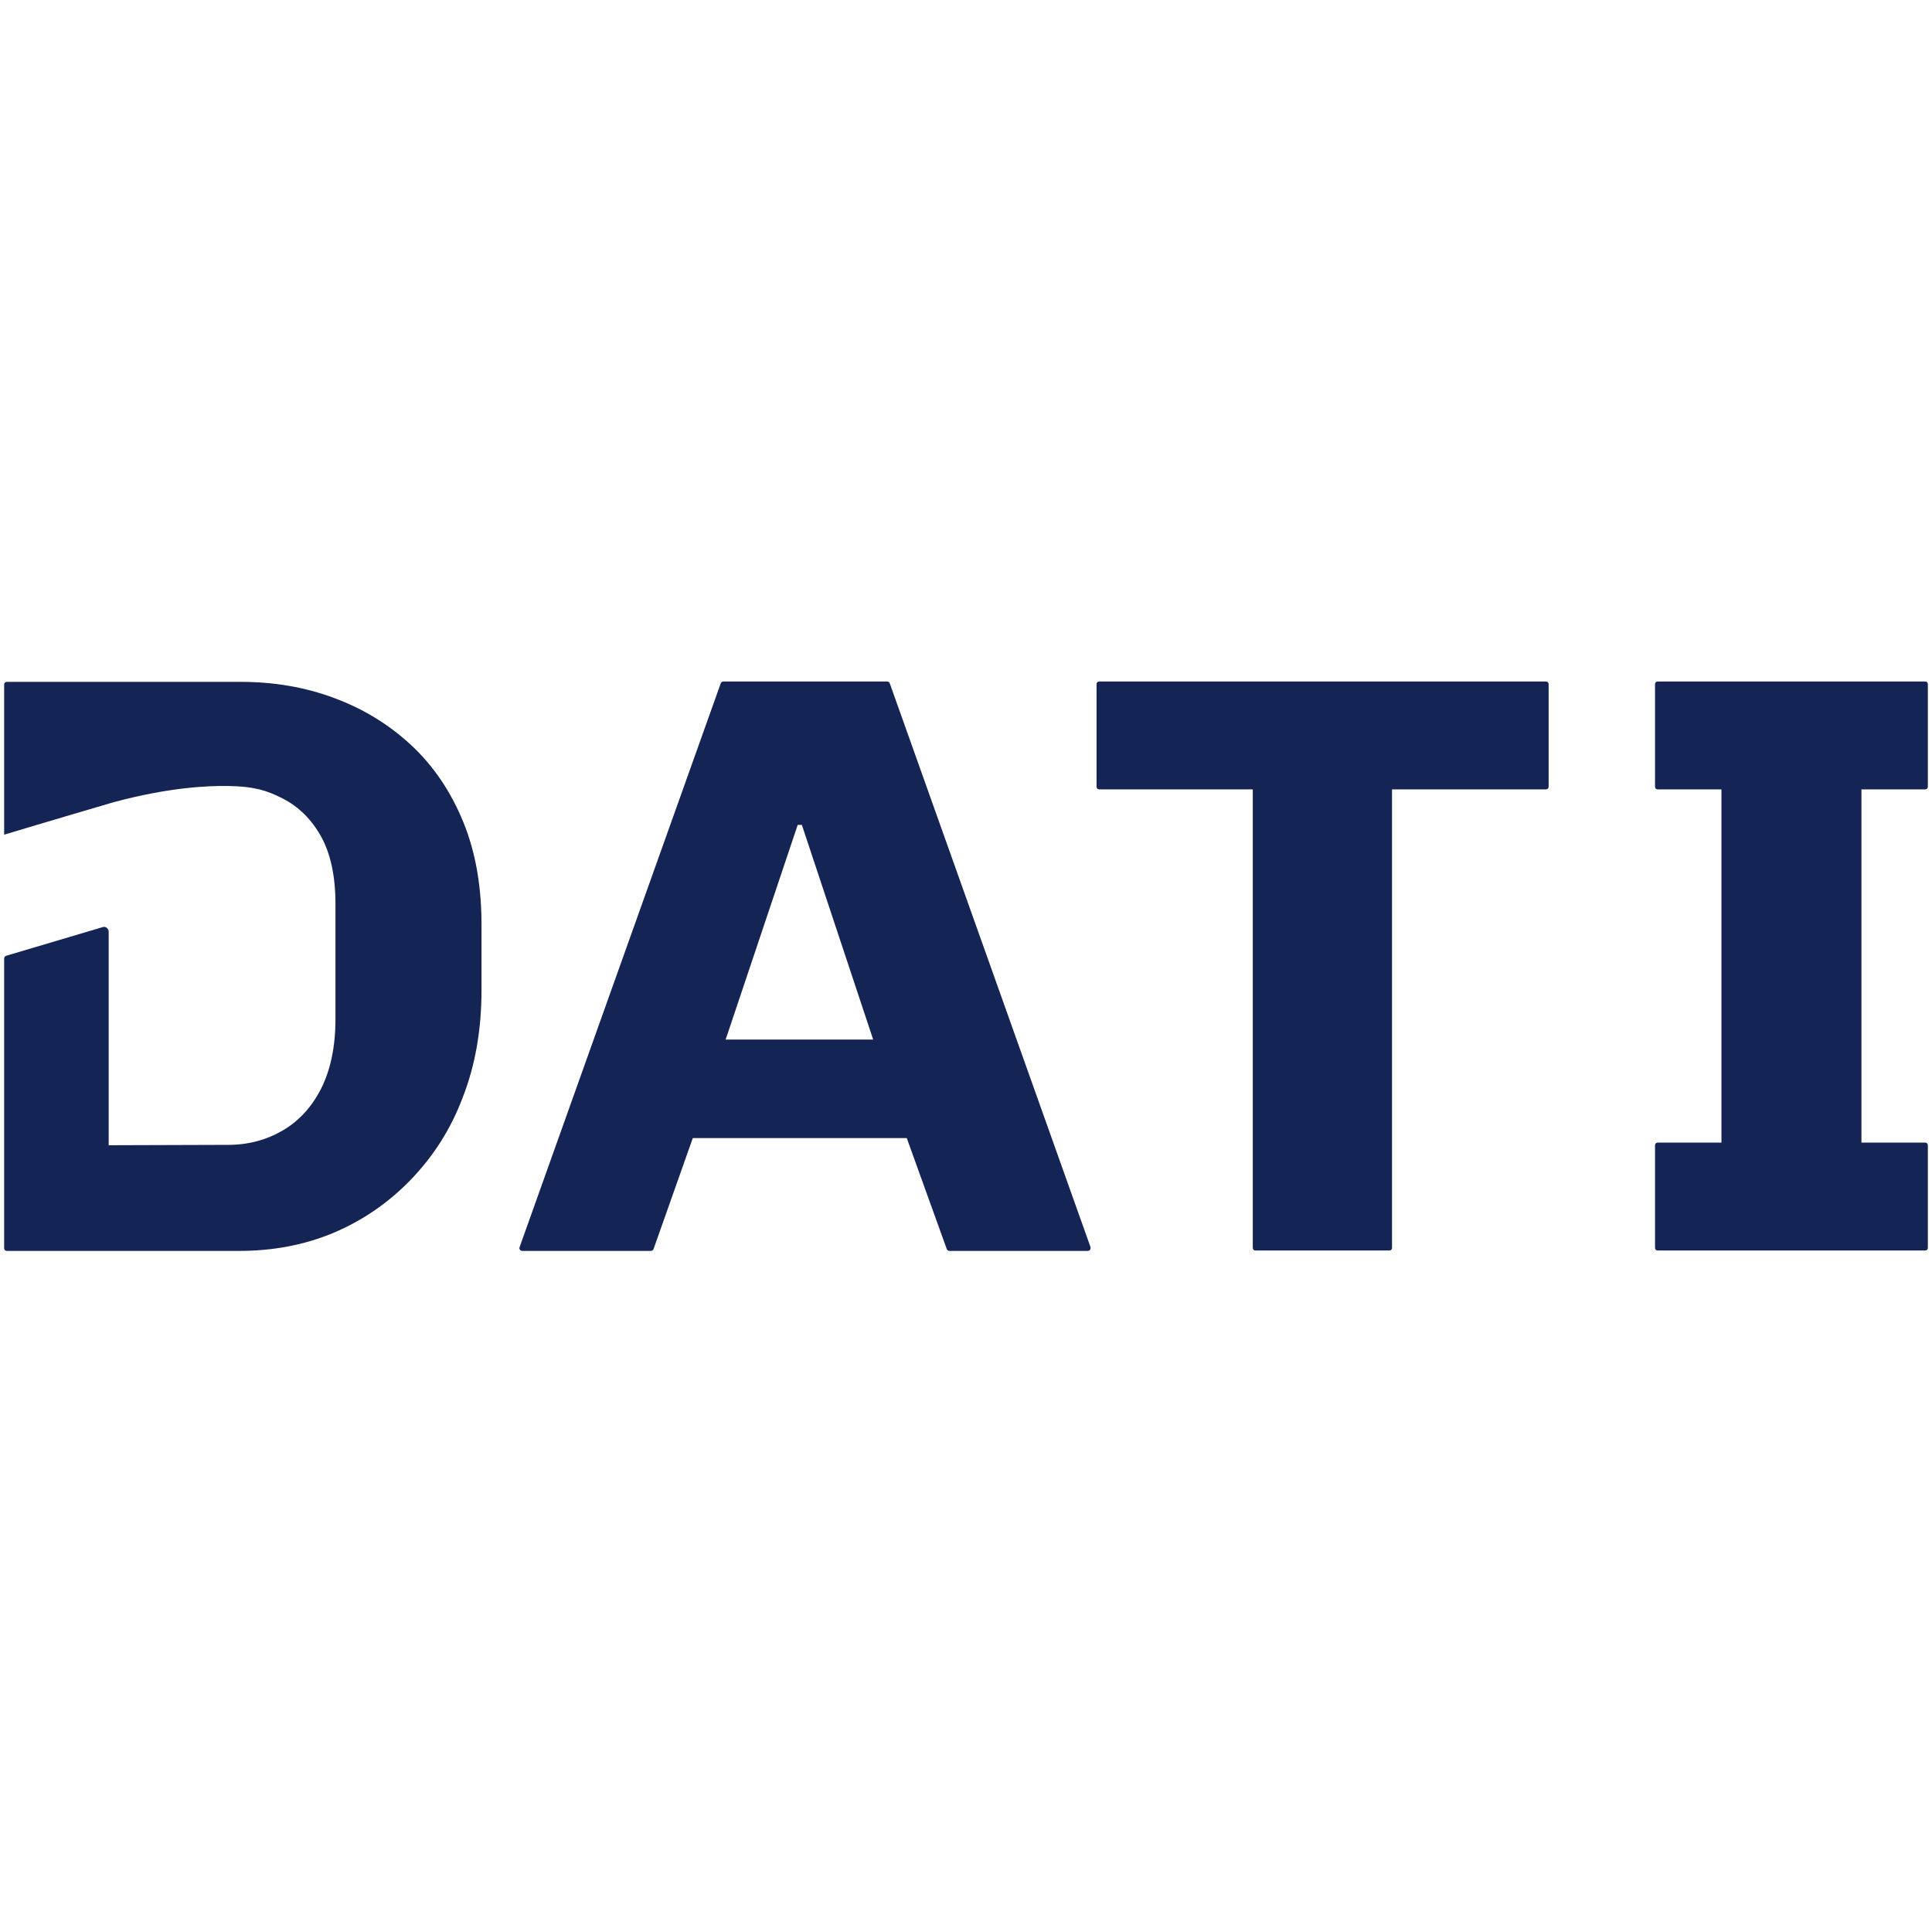
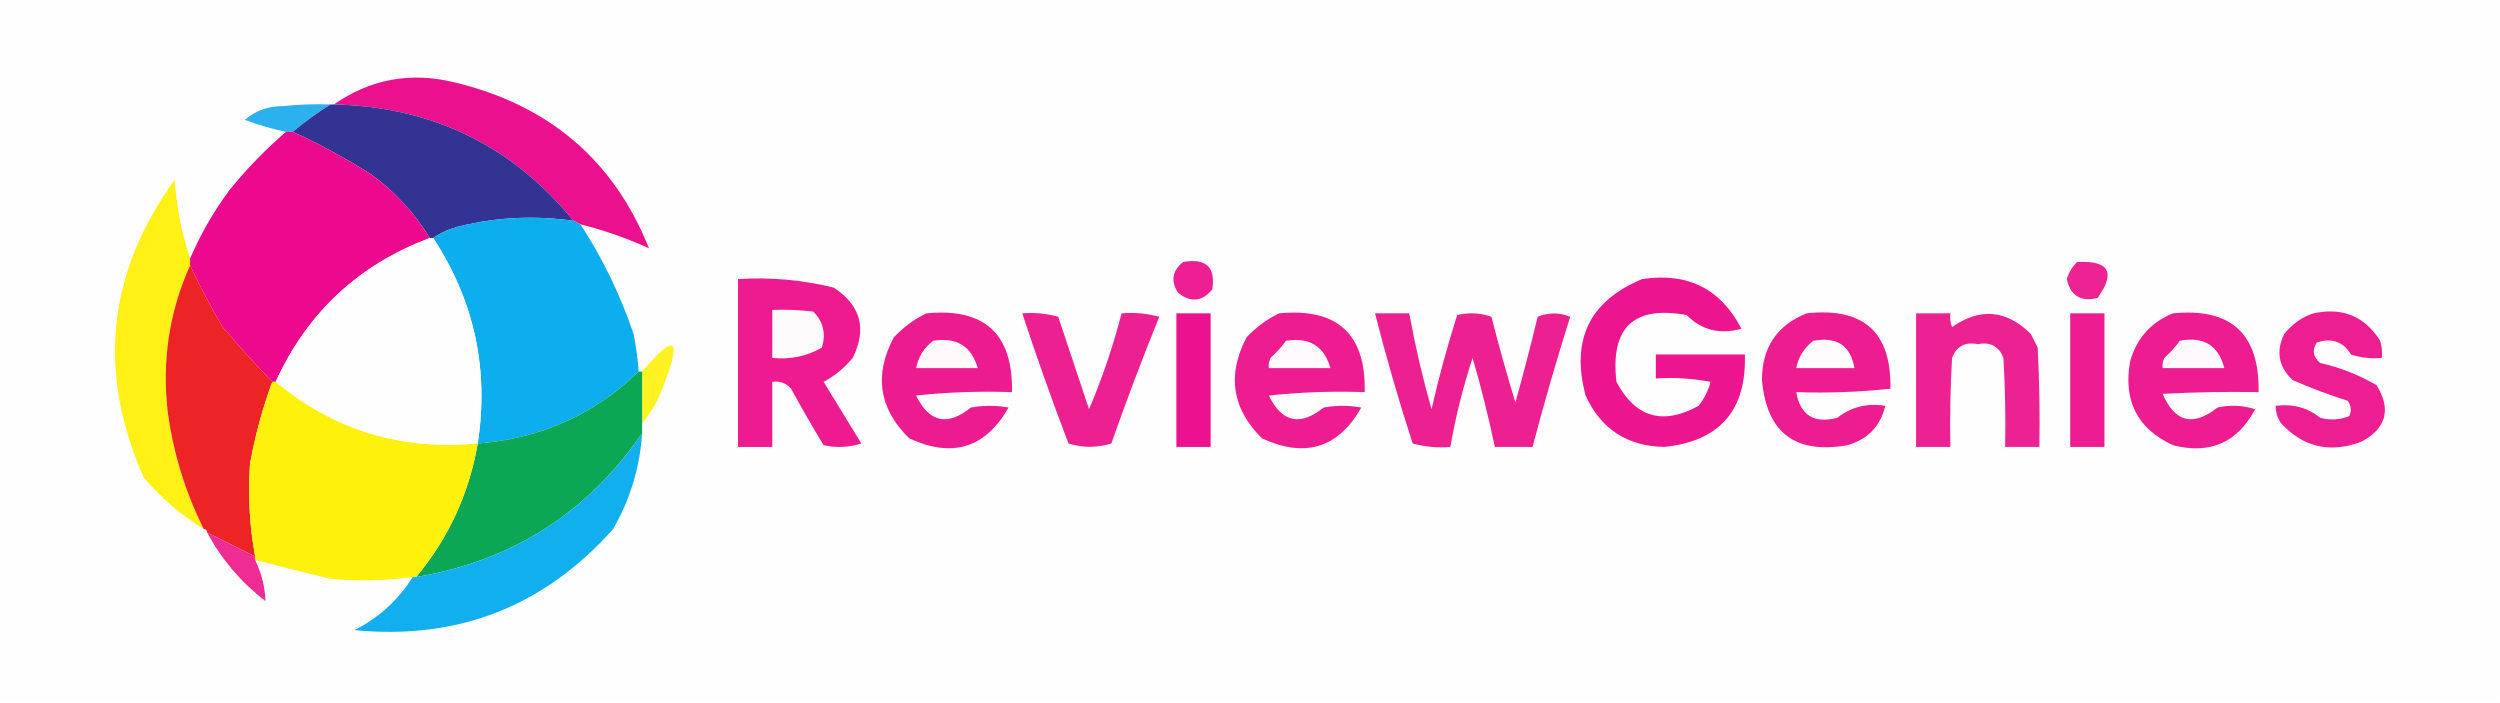
- <svg xmlns="http://www.w3.org/2000/svg" version="1.1" id="Layer_1" x="0px" y="0px" viewBox="0 0 512 512" style="enable-background:new 0 0 512 512;" xml:space="preserve">
-   <style type="text/css">
- 	.st0{fill:#142454;}
- </style>
+ <svg xmlns="http://www.w3.org/2000/svg" version="1.1" width="730px" height="205px" style="shape-rendering:geometricPrecision; text-rendering:geometricPrecision; image-rendering:optimizeQuality; fill-rule:evenodd; clip-rule:evenodd">
  <g>
-     <path class="st0" d="M235.8,181.1c-0.1-0.3-0.4-0.5-0.7-0.5h-43.4c-0.3,0-0.6,0.2-0.7,0.5l-53.3,149.4c-0.2,0.5,0.2,1,0.7,1h34.1   c0.3,0,0.6-0.2,0.7-0.5l10.4-29.4h56.7l10.6,29.4c0.1,0.3,0.4,0.5,0.7,0.5h36.7c0.5,0,0.8-0.5,0.7-1L235.8,181.1z M192.3,275.5   l19.1-56.9h1.1l18.9,56.9H192.3z" />
-     <path class="st0" d="M409.7,180.6H291.3c-0.4,0-0.7,0.3-0.7,0.7v27.2c0,0.4,0.3,0.7,0.7,0.7H332v121.5c0,0.4,0.3,0.7,0.7,0.7h35.5   c0.4,0,0.7-0.3,0.7-0.7V209.2h40.8c0.4,0,0.7-0.3,0.7-0.7v-27.2C410.4,180.9,410.1,180.6,409.7,180.6z" />
-     <path class="st0" d="M510.2,209.2c0.4,0,0.7-0.3,0.7-0.7v-27.2c0-0.4-0.3-0.7-0.7-0.7h-70.9c-0.4,0-0.7,0.3-0.7,0.7v27.2   c0,0.4,0.3,0.7,0.7,0.7h16.9v93.6h-16.9c-0.4,0-0.7,0.3-0.7,0.7v27.2c0,0.4,0.3,0.7,0.7,0.7h70.9c0.4,0,0.7-0.3,0.7-0.7v-27.2   c0-0.4-0.3-0.7-0.7-0.7h-16.9v-93.6H510.2z" />
-     <path class="st0" d="M122.8,217.9c-3.3-8.1-7.9-14.9-13.8-20.4c-5.9-5.5-12.8-9.7-20.4-12.5c-7.7-2.9-16-4.3-24.9-4.3H1.8   c-0.4,0-0.7,0.3-0.7,0.7v39.8c0,0,12.6-3.8,29-8.6c14.8-4,25.3-4.4,30.4-4.3c6.7,0.1,10.1,1.1,14.4,3.3s7.7,5.6,10.2,10.1   c2.5,4.5,3.8,10.5,3.8,17.8v30.6c0,7.3-1.3,13.4-3.8,18.4c-2.5,4.9-5.9,8.6-10.2,11.1s-9.1,3.8-14.4,3.8l-31.7,0.1v-56.6   c0-0.8-0.8-1.5-1.6-1.2l-25.6,7.6c-0.3,0.1-0.5,0.4-0.5,0.7v76.8c0,0.4,0.3,0.7,0.7,0.7h61.7c8.9,0,17.3-1.6,24.9-4.8   s14.5-7.9,20.4-14c5.9-6.1,10.6-13.3,13.8-21.8c3.3-8.4,5-17.9,5-28.4v-16.5C127.7,235.3,126.1,226,122.8,217.9z" />
+     <path style="opacity:1" fill="#fefefe" d="M -0.5,-0.5 C 242.833,-0.5 486.167,-0.5 729.5,-0.5C 729.5,67.833 729.5,136.167 729.5,204.5C 486.167,204.5 242.833,204.5 -0.5,204.5C -0.5,136.167 -0.5,67.833 -0.5,-0.5 Z" />
+   </g>
+   <g>
+     <path style="opacity:1" fill="#eb118e" d="M 169.5,65.5 C 168.833,65.167 168.167,64.833 167.5,64.5C 149.523,42.513 126.19,31.18 97.5,30.5C 108.113,23.101 119.78,20.935 132.5,24C 160.209,30.583 179.209,46.75 189.5,72.5C 183.029,69.551 176.362,67.217 169.5,65.5 Z" />
+   </g>
+   <g>
+     <path style="opacity:1" fill="#2ab1ee" d="M 96.5,30.5 C 92.656,32.922 88.99,35.589 85.5,38.5C 84.833,38.5 84.167,38.5 83.5,38.5C 79.364,37.643 75.364,36.477 71.5,35C 74.611,32.305 78.277,30.972 82.5,31C 87.155,30.501 91.822,30.334 96.5,30.5 Z" />
+   </g>
+   <g>
+     <path style="opacity:1" fill="#323393" d="M 96.5,30.5 C 96.833,30.5 97.167,30.5 97.5,30.5C 126.19,31.18 149.523,42.513 167.5,64.5C 156.408,62.881 145.408,63.381 134.5,66C 131.524,66.705 128.858,67.871 126.5,69.5C 126.167,69.5 125.833,69.5 125.5,69.5C 121.088,62.252 115.422,56.085 108.5,51C 101.059,46.282 93.393,42.115 85.5,38.5C 88.99,35.589 92.656,32.922 96.5,30.5 Z" />
+   </g>
+   <g>
+     <path style="opacity:1" fill="#ec098d" d="M 83.5,38.5 C 84.167,38.5 84.833,38.5 85.5,38.5C 93.393,42.115 101.059,46.282 108.5,51C 115.422,56.085 121.088,62.252 125.5,69.5C 104.684,77.317 89.684,91.317 80.5,111.5C 80.167,111.5 79.833,111.5 79.5,111.5C 74.504,106.336 69.671,101.003 65,95.5C 61.535,89.565 58.368,83.565 55.5,77.5C 55.5,76.833 55.5,76.167 55.5,75.5C 58.534,68.439 62.368,61.772 67,55.5C 72.031,49.303 77.531,43.636 83.5,38.5 Z" />
+   </g>
+   <g>
+     <path style="opacity:1" fill="#fff116" d="M 55.5,75.5 C 55.5,76.167 55.5,76.833 55.5,77.5C 49.39,91.095 47.223,105.428 49,120.5C 50.651,132.446 54.151,143.779 59.5,154.5C 52.95,150.459 47.117,145.459 42,139.5C 28.318,108.719 31.318,79.719 51,52.5C 51.53,60.388 53.03,68.054 55.5,75.5 Z" />
+   </g>
+   <g>
+     <path style="opacity:1" fill="#0caeee" d="M 167.5,64.5 C 168.167,64.833 168.833,65.167 169.5,65.5C 175.969,75.441 181.136,86.107 185,97.5C 185.719,101.145 186.219,104.812 186.5,108.5C 173.455,121.082 157.788,128.082 139.5,129.5C 142.825,107.789 138.492,87.789 126.5,69.5C 128.858,67.871 131.524,66.705 134.5,66C 145.408,63.381 156.408,62.881 167.5,64.5 Z" />
+   </g>
+   <g>
+     <path style="opacity:1" fill="#fefefe" d="M 125.5,69.5 C 125.833,69.5 126.167,69.5 126.5,69.5C 138.492,87.789 142.825,107.789 139.5,129.5C 117.156,131.673 97.489,125.673 80.5,111.5C 89.684,91.317 104.684,77.317 125.5,69.5 Z" />
+   </g>
+   <g>
+     <path style="opacity:1" fill="#ed1f92" d="M 345.5,76.5 C 352.163,75.333 354.997,77.999 354,84.5C 351.029,88.092 347.696,88.425 344,85.5C 341.788,82.021 342.288,79.021 345.5,76.5 Z" />
+   </g>
+   <g>
+     <path style="opacity:1" fill="#ed2393" d="M 606.5,76.5 C 615.871,76.026 617.871,79.526 612.5,87C 607.583,88.211 604.583,86.378 603.5,81.5C 604.092,79.578 605.092,77.911 606.5,76.5 Z" />
+   </g>
+   <g>
+     <path style="opacity:1" fill="#ed2426" d="M 55.5,77.5 C 58.368,83.565 61.535,89.565 65,95.5C 69.671,101.003 74.504,106.336 79.5,111.5C 76.63,119.281 74.464,127.281 73,135.5C 72.371,144.564 72.871,153.564 74.5,162.5C 69.807,160.153 65.14,157.82 60.5,155.5C 60.5,154.833 60.167,154.5 59.5,154.5C 54.151,143.779 50.651,132.446 49,120.5C 47.223,105.428 49.39,91.095 55.5,77.5 Z" />
+   </g>
+   <g>
+     <path style="opacity:1" fill="#ec148f" d="M 479.5,81.5 C 492.777,79.472 502.444,84.305 508.5,96C 502.178,97.726 496.845,96.393 492.5,92C 477.016,89.147 470.183,95.647 472,111.5C 477.542,121.932 485.542,124.265 496,118.5C 497.64,116.421 498.806,114.088 499.5,111.5C 494.208,110.505 488.875,110.172 483.5,110.5C 483.5,108.167 483.5,105.833 483.5,103.5C 492.167,103.5 500.833,103.5 509.5,103.5C 510.008,119.822 502.174,128.822 486,130.5C 475.15,130.307 467.484,125.307 463,115.5C 458.652,99.198 464.152,87.865 479.5,81.5 Z" />
+   </g>
+   <g>
+     <path style="opacity:1" fill="#ed1a90" d="M 215.5,81.5 C 224.994,80.895 234.328,81.729 243.5,84C 251.361,89.221 253.195,96.054 249,104.5C 246.628,107.37 243.795,109.703 240.5,111.5C 244.167,117.5 247.833,123.5 251.5,129.5C 247.878,130.659 244.211,130.825 240.5,130C 237.207,124.582 234.04,119.082 231,113.5C 229.556,111.845 227.722,111.178 225.5,111.5C 225.5,117.833 225.5,124.167 225.5,130.5C 222.167,130.5 218.833,130.5 215.5,130.5C 215.5,114.167 215.5,97.833 215.5,81.5 Z" />
+   </g>
+   <g>
+     <path style="opacity:1" fill="#fefbfd" d="M 225.5,90.5 C 229.514,90.335 233.514,90.501 237.5,91C 240.394,93.909 241.227,97.409 240,101.5C 235.528,104.056 230.695,105.056 225.5,104.5C 225.5,99.833 225.5,95.167 225.5,90.5 Z" />
+   </g>
+   <g>
+     <path style="opacity:1" fill="#ed2292" d="M 559.5,91.5 C 562.833,91.5 566.167,91.5 569.5,91.5C 569.343,92.873 569.51,94.207 570,95.5C 578.183,89.779 585.85,90.446 593,97.5C 593.667,98.833 594.333,100.167 595,101.5C 595.5,111.161 595.666,120.828 595.5,130.5C 592.167,130.5 588.833,130.5 585.5,130.5C 585.666,121.827 585.5,113.16 585,104.5C 583.68,101.099 581.18,99.765 577.5,100.5C 573.82,99.765 571.32,101.099 570,104.5C 569.5,113.16 569.334,121.827 569.5,130.5C 566.167,130.5 562.833,130.5 559.5,130.5C 559.5,117.5 559.5,104.5 559.5,91.5 Z" />
+   </g>
+   <g>
+     <path style="opacity:1" fill="#ed1c90" d="M 634.5,91.5 C 651.49,89.825 659.823,97.491 659.5,114.5C 650.161,114.334 640.827,114.5 631.5,115C 635.044,123.318 640.377,124.652 647.5,119C 651.211,118.175 654.878,118.341 658.5,119.5C 653.314,129.257 645.314,132.757 634.5,130C 624.098,125.184 619.932,117.017 622,105.5C 623.926,98.745 628.093,94.078 634.5,91.5 Z" />
+   </g>
+   <g>
+     <path style="opacity:1" fill="#ed1e91" d="M 675.5,91.5 C 683.966,89.657 690.466,92.323 695,99.5C 695.494,101.134 695.66,102.801 695.5,104.5C 692.428,104.817 689.428,104.484 686.5,103.5C 684.216,99.748 680.882,98.581 676.5,100C 675.065,102.267 675.398,104.267 677.5,106C 683.387,107.339 688.887,109.506 694,112.5C 698.292,119.585 696.792,125.085 689.5,129C 680.322,132.429 672.489,130.596 666,123.5C 664.991,121.975 664.491,120.308 664.5,118.5C 669.447,117.848 673.78,119.015 677.5,122C 680.429,122.777 683.263,122.61 686,121.5C 686.72,119.888 686.554,118.388 685.5,117C 680.053,115.305 674.72,113.305 669.5,111C 665.329,107.146 664.496,102.646 667,97.5C 669.322,94.605 672.155,92.605 675.5,91.5 Z" />
+   </g>
+   <g>
+     <path style="opacity:1" fill="#ed1b90" d="M 270.5,91.5 C 287.499,89.835 295.832,97.501 295.5,114.5C 286.143,114.168 276.81,114.502 267.5,115.5C 271.315,123.357 276.649,124.524 283.5,119C 287.167,118.333 290.833,118.333 294.5,119C 287.767,130.829 278.1,133.829 265.5,128C 256.651,119.35 255.151,109.516 261,98.5C 263.79,95.535 266.957,93.202 270.5,91.5 Z" />
+   </g>
+   <g>
+     <path style="opacity:1" fill="#ed2092" d="M 298.5,91.5 C 302.106,91.211 305.606,91.544 309,92.5C 312,101.5 315,110.5 318,119.5C 321.859,110.425 325.025,101.091 327.5,91.5C 331.226,91.177 334.893,91.511 338.5,92.5C 333.556,104.723 328.889,117.057 324.5,129.5C 320.285,130.798 316.118,130.798 312,129.5C 307.193,116.912 302.693,104.245 298.5,91.5 Z" />
+   </g>
+   <g>
+     <path style="opacity:1" fill="#ec118f" d="M 343.5,91.5 C 346.833,91.5 350.167,91.5 353.5,91.5C 353.5,104.5 353.5,117.5 353.5,130.5C 350.167,130.5 346.833,130.5 343.5,130.5C 343.5,117.5 343.5,104.5 343.5,91.5 Z" />
+   </g>
+   <g>
+     <path style="opacity:1" fill="#ed1c90" d="M 373.5,91.5 C 390.519,89.856 398.853,97.522 398.5,114.5C 389.143,114.168 379.81,114.502 370.5,115.5C 374.315,123.357 379.649,124.524 386.5,119C 390.167,118.333 393.833,118.333 397.5,119C 390.767,130.829 381.1,133.829 368.5,128C 359.732,119.314 358.232,109.48 364,98.5C 366.79,95.535 369.957,93.202 373.5,91.5 Z" />
+   </g>
+   <g>
+     <path style="opacity:1" fill="#ed2091" d="M 401.5,91.5 C 404.833,91.5 408.167,91.5 411.5,91.5C 413.219,100.924 415.385,110.258 418,119.5C 420.117,110.195 422.617,101.029 425.5,92C 428.882,91.176 432.216,91.343 435.5,92.5C 437.638,100.911 439.972,109.245 442.5,117.5C 444.819,109.226 446.985,100.892 449,92.5C 452.125,91.213 455.291,91.213 458.5,92.5C 454.52,105.09 450.853,117.757 447.5,130.5C 443.833,130.5 440.167,130.5 436.5,130.5C 434.652,121.774 432.485,113.108 430,104.5C 427.205,113.012 425.039,121.679 423.5,130.5C 419.774,130.823 416.107,130.489 412.5,129.5C 408.423,116.938 404.757,104.271 401.5,91.5 Z" />
+   </g>
+   <g>
+     <path style="opacity:1" fill="#ed1c90" d="M 527.5,91.5 C 544.153,89.661 552.32,96.995 552,113.5C 542.917,114.485 533.751,114.818 524.5,114.5C 525.682,121.267 529.682,123.767 536.5,122C 540.552,118.814 545.218,117.647 550.5,118.5C 549.092,124.409 545.426,128.243 539.5,130C 524.189,132.676 515.855,126.343 514.5,111C 514.483,101.518 518.817,95.017 527.5,91.5 Z" />
+   </g>
+   <g>
+     <path style="opacity:1" fill="#ed1c91" d="M 604.5,91.5 C 607.833,91.5 611.167,91.5 614.5,91.5C 614.5,104.5 614.5,117.5 614.5,130.5C 611.167,130.5 607.833,130.5 604.5,130.5C 604.5,117.5 604.5,104.5 604.5,91.5 Z" />
+   </g>
+   <g>
+     <path style="opacity:1" fill="#fff223" d="M 187.5,123.5 C 187.5,118.5 187.5,113.5 187.5,108.5C 197.523,96.661 199.356,98.661 193,114.5C 191.643,117.898 189.81,120.898 187.5,123.5 Z" />
+   </g>
+   <g>
+     <path style="opacity:1" fill="#fefafc" d="M 272.5,99.5 C 279.332,98.404 283.665,101.071 285.5,107.5C 279.5,107.5 273.5,107.5 267.5,107.5C 268.151,104.197 269.818,101.53 272.5,99.5 Z" />
+   </g>
+   <g>
+     <path style="opacity:1" fill="#fefafd" d="M 375.5,99.5 C 382.332,98.404 386.665,101.071 388.5,107.5C 382.5,107.5 376.5,107.5 370.5,107.5C 370.351,106.448 370.517,105.448 371,104.5C 372.707,102.963 374.207,101.296 375.5,99.5 Z" />
+   </g>
+   <g>
+     <path style="opacity:1" fill="#fefcfd" d="M 529.5,99.5 C 536.379,98.251 540.379,100.918 541.5,107.5C 535.833,107.5 530.167,107.5 524.5,107.5C 525.151,104.197 526.818,101.53 529.5,99.5 Z" />
+   </g>
+   <g>
+     <path style="opacity:1" fill="#fef9fc" d="M 636.5,99.5 C 643.467,98.167 647.801,100.833 649.5,107.5C 643.5,107.5 637.5,107.5 631.5,107.5C 631.351,106.448 631.517,105.448 632,104.5C 633.707,102.963 635.207,101.296 636.5,99.5 Z" />
+   </g>
+   <g>
+     <path style="opacity:1" fill="#0ca754" d="M 186.5,108.5 C 186.833,108.5 187.167,108.5 187.5,108.5C 187.5,113.5 187.5,118.5 187.5,123.5C 187.5,124.5 187.5,125.5 187.5,126.5C 171.527,149.778 149.527,163.778 121.5,168.5C 130.949,157.181 136.949,144.181 139.5,129.5C 157.788,128.082 173.455,121.082 186.5,108.5 Z" />
+   </g>
+   <g>
+     <path style="opacity:1" fill="#fef10c" d="M 79.5,111.5 C 79.833,111.5 80.167,111.5 80.5,111.5C 97.489,125.673 117.156,131.673 139.5,129.5C 136.949,144.181 130.949,157.181 121.5,168.5C 121.167,168.5 120.833,168.5 120.5,168.5C 112.535,169.569 104.535,169.736 96.5,169C 89.126,167.263 81.792,165.429 74.5,163.5C 74.5,163.167 74.5,162.833 74.5,162.5C 72.871,153.564 72.371,144.564 73,135.5C 74.464,127.281 76.63,119.281 79.5,111.5 Z" />
+   </g>
+   <g>
+     <path style="opacity:1" fill="#12afee" d="M 187.5,126.5 C 186.819,136.572 183.986,145.905 179,154.5C 158.88,177.098 133.713,186.932 103.5,184C 110.612,180.387 116.279,175.22 120.5,168.5C 120.833,168.5 121.167,168.5 121.5,168.5C 149.527,163.778 171.527,149.778 187.5,126.5 Z" />
+   </g>
+   <g>
+     <path style="opacity:1" fill="#ee2c94" d="M 60.5,155.5 C 65.14,157.82 69.807,160.153 74.5,162.5C 74.5,162.833 74.5,163.167 74.5,163.5C 76.399,167.481 77.399,171.481 77.5,175.5C 70.398,170.064 64.732,163.398 60.5,155.5 Z" />
  </g>
</svg>
